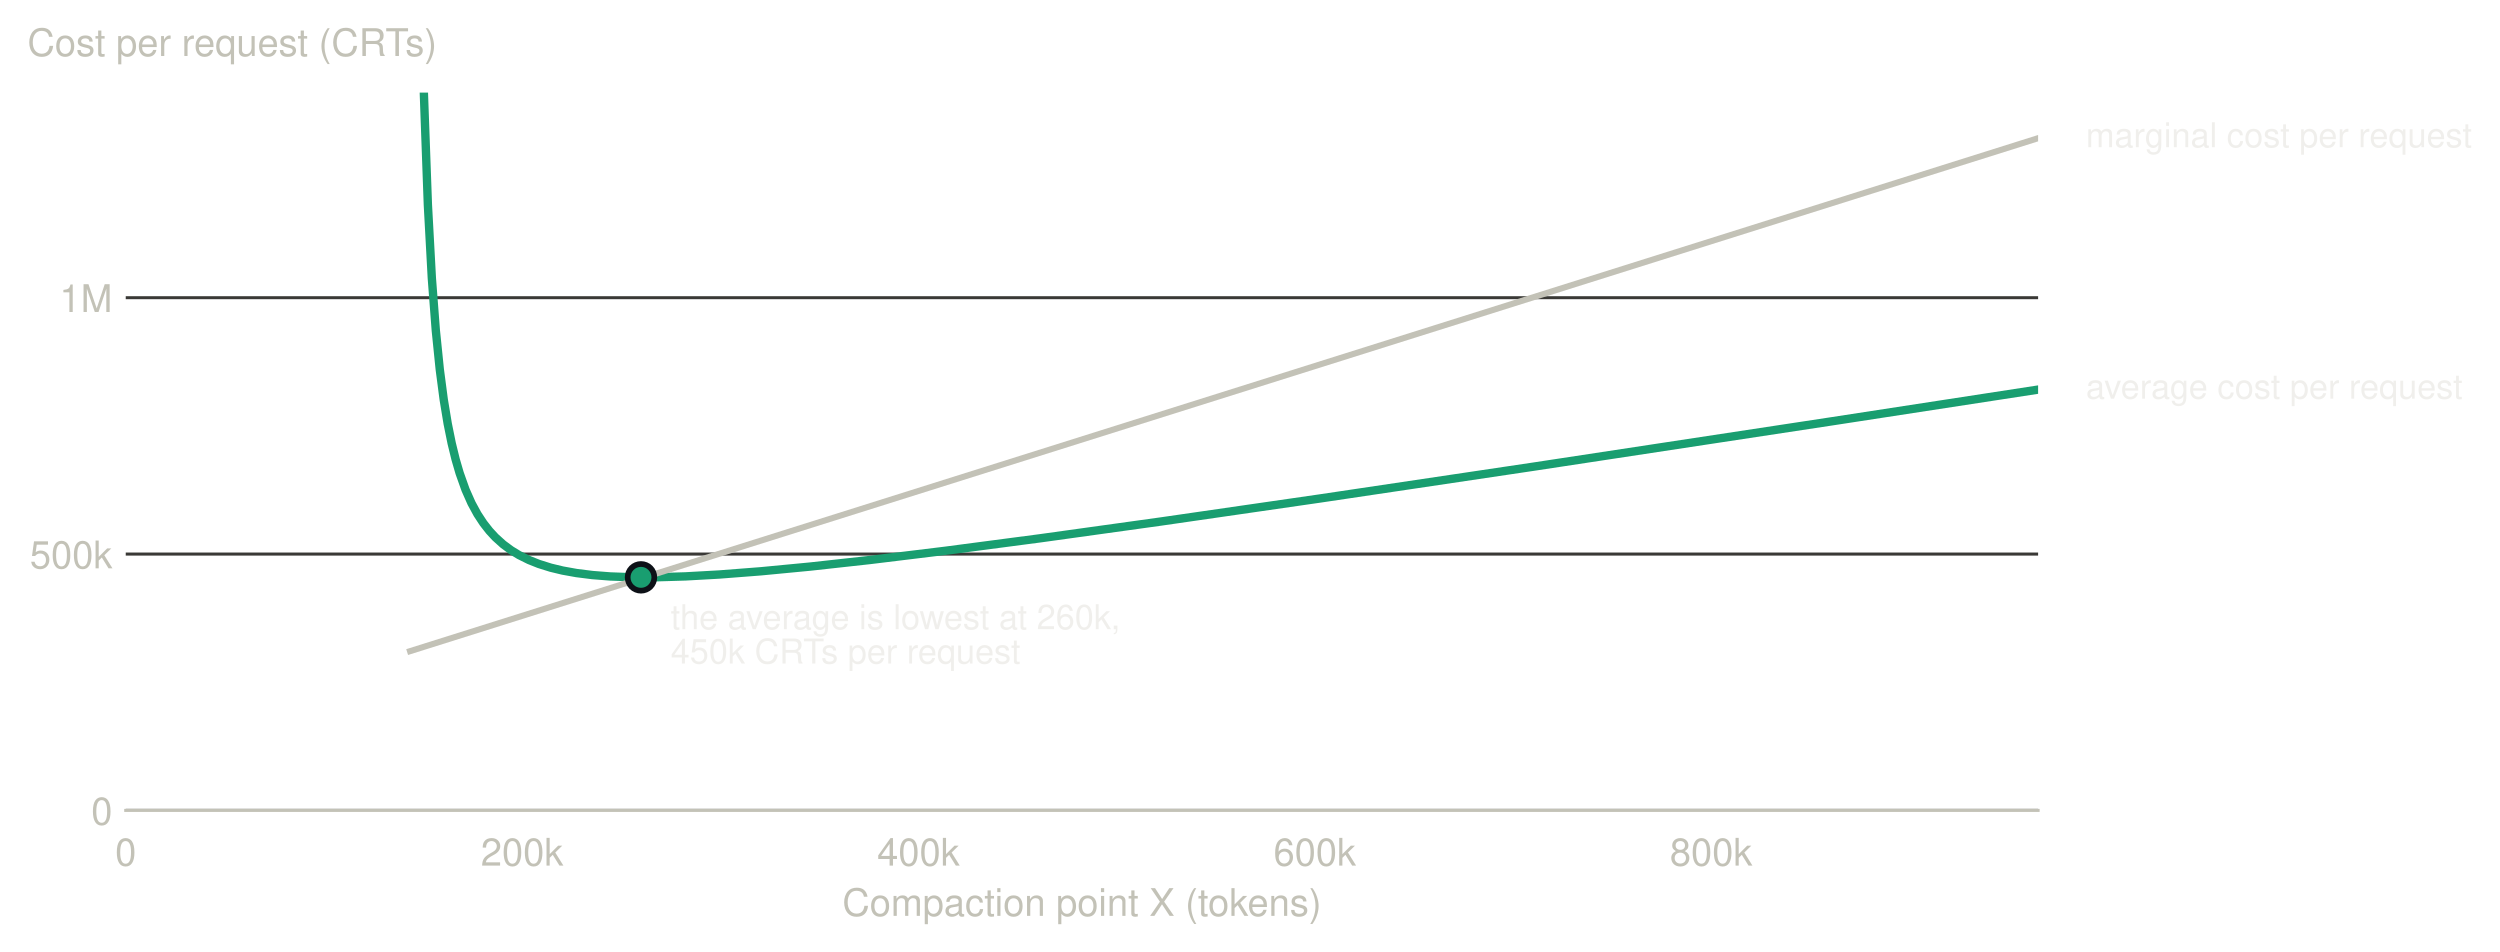
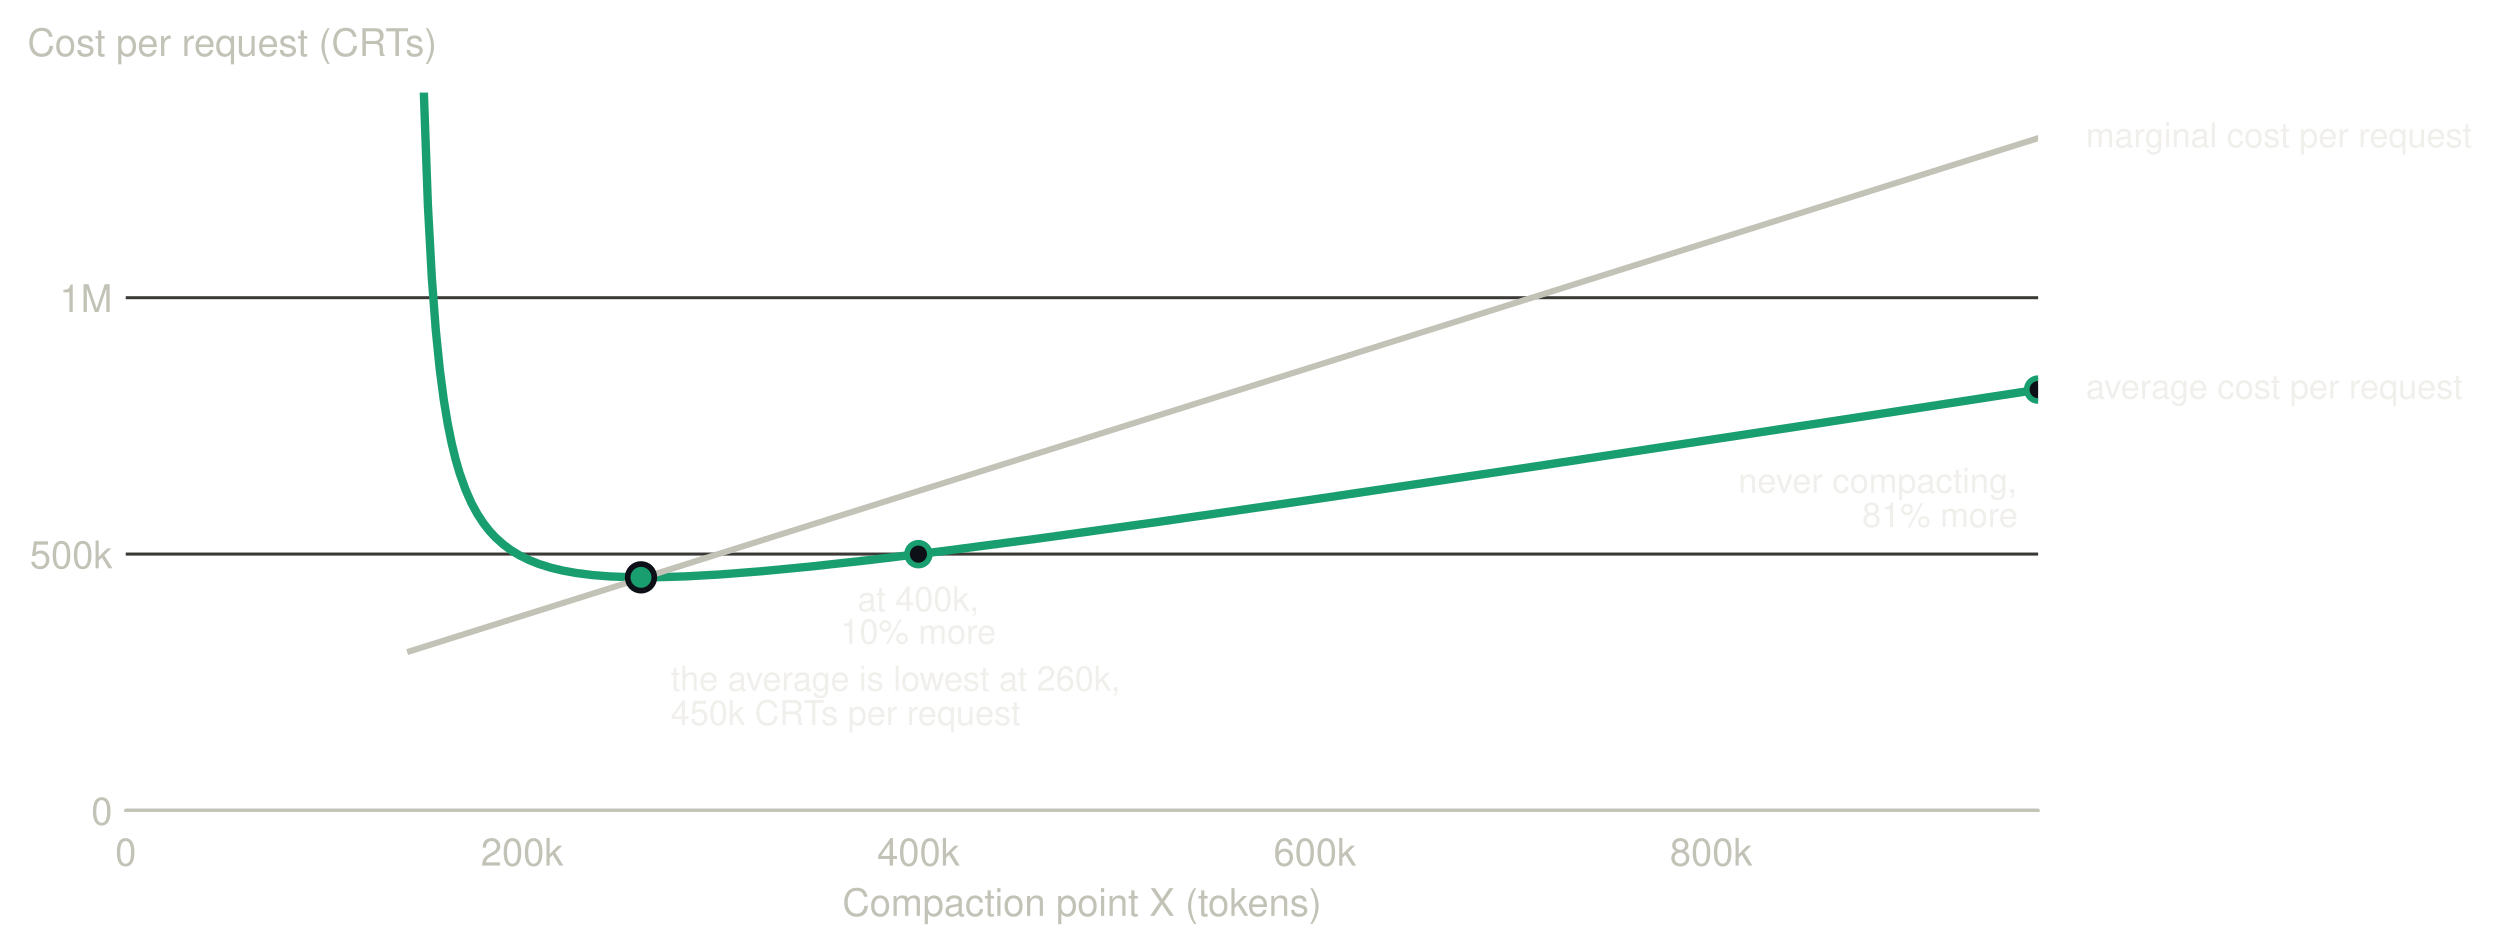
<svg xmlns="http://www.w3.org/2000/svg" xmlns:xlink="http://www.w3.org/1999/xlink" width="656.516pt" height="249.804pt" viewBox="0 0 656.516 249.804" version="1.1">
  <defs>
    <style type="text/css">*{stroke-linejoin: round; stroke-linecap: butt}</style>
  </defs>
  <g id="figure_1">
    <g id="patch_1">
      <path d="M 0 249.804  L 656.516 249.804  L 656.516 -0  L 0 -0  L 0 249.804  z " style="fill: none" />
    </g>
    <g id="axes_1">
      <g id="patch_2">
        <path d="M 33.02 212.82  L 535.22 212.82  L 535.22 24.324  L 33.02 24.324  L 33.02 212.82  z " style="fill: none" />
      </g>
      <g id="matplotlib.axis_1">
        <g id="xtick_1">
          <g id="line2d_1" />
          <g id="text_1">
            <text style="font-size: 10px; font-family: 'Helvetica', 'Arial', 'DejaVu Sans'; text-anchor: middle; fill: #c3c2b7" x="33.02" y="227.32" transform="rotate(-0 33.02 227.3202)">0</text>
          </g>
        </g>
        <g id="xtick_2">
          <g id="line2d_2" />
          <g id="text_2">
            <text style="font-size: 10px; font-family: 'Helvetica', 'Arial', 'DejaVu Sans'; text-anchor: middle; fill: #c3c2b7" x="137.103" y="227.32" transform="rotate(-0 137.1029 227.3202)">200k</text>
          </g>
        </g>
        <g id="xtick_3">
          <g id="line2d_3" />
          <g id="text_3">
            <text style="font-size: 10px; font-family: 'Helvetica', 'Arial', 'DejaVu Sans'; text-anchor: middle; fill: #c3c2b7" x="241.186" y="227.32" transform="rotate(-0 241.1858 227.3202)">400k</text>
          </g>
        </g>
        <g id="xtick_4">
          <g id="line2d_4" />
          <g id="text_4">
            <text style="font-size: 10px; font-family: 'Helvetica', 'Arial', 'DejaVu Sans'; text-anchor: middle; fill: #c3c2b7" x="345.269" y="227.32" transform="rotate(-0 345.2687 227.3202)">600k</text>
          </g>
        </g>
        <g id="xtick_5">
          <g id="line2d_5" />
          <g id="text_5">
            <text style="font-size: 10px; font-family: 'Helvetica', 'Arial', 'DejaVu Sans'; text-anchor: middle; fill: #c3c2b7" x="449.352" y="227.32" transform="rotate(-0 449.3516 227.3202)">800k</text>
          </g>
        </g>
        <g id="text_6">
          <text style="font-size: 10px; font-family: 'Helvetica', 'Arial', 'DejaVu Sans'; text-anchor: middle; fill: #c3c2b7" x="284.12" y="240.519" transform="rotate(-0 284.12 240.5194)">Compaction point X (tokens)</text>
        </g>
      </g>
      <g id="matplotlib.axis_2">
        <g id="ytick_1">
          <g id="line2d_6">
            <path d="M 33.02 212.82  L 535.22 212.82  " clip-path="url(#p1271b63b29)" style="fill: none; stroke: #3a3936; stroke-width: 0.8; stroke-linecap: square" />
          </g>
          <g id="line2d_7" />
          <g id="text_7">
            <text style="font-size: 10px; font-family: 'Helvetica', 'Arial', 'DejaVu Sans'; text-anchor: end; fill: #c3c2b7" x="29.52" y="216.57" transform="rotate(-0 29.52 216.5702)">0</text>
          </g>
        </g>
        <g id="ytick_2">
          <g id="line2d_8">
            <path d="M 33.02 145.5  L 535.22 145.5  " clip-path="url(#p1271b63b29)" style="fill: none; stroke: #3a3936; stroke-width: 0.8; stroke-linecap: square" />
          </g>
          <g id="line2d_9" />
          <g id="text_8">
            <text style="font-size: 10px; font-family: 'Helvetica', 'Arial', 'DejaVu Sans'; text-anchor: end; fill: #c3c2b7" x="29.52" y="149.25" transform="rotate(-0 29.52 149.2502)">500k</text>
          </g>
        </g>
        <g id="ytick_3">
          <g id="line2d_10">
            <path d="M 33.02 78.18  L 535.22 78.18  " clip-path="url(#p1271b63b29)" style="fill: none; stroke: #3a3936; stroke-width: 0.8; stroke-linecap: square" />
          </g>
          <g id="line2d_11" />
          <g id="text_9">
            <text style="font-size: 10px; font-family: 'Helvetica', 'Arial', 'DejaVu Sans'; text-anchor: end; fill: #c3c2b7" x="29.52" y="81.93" transform="rotate(-0 29.52 81.93022)">1M</text>
          </g>
        </g>
        <g id="text_10">
          <text style="font-size: 10px; font-family: 'Helvetica', 'Arial', 'DejaVu Sans'; text-anchor: start; fill: #c3c2b7" x="7.2" y="14.7" transform="rotate(-0 7.2 14.7)">Cost per request (CRTs)</text>
        </g>
      </g>
      <g id="line2d_12">
        <path d="M 110.708 -1  L 110.805 4.141  L 111.325 24.865  L 112.366 53.83  L 113.407 73.085  L 114.448 86.792  L 115.489 97.031  L 116.529 104.959  L 117.57 111.268  L 118.611 116.4  L 119.652 120.65  L 120.693 124.22  L 122.254 128.61  L 123.815 132.131  L 125.377 135.006  L 126.938 137.388  L 128.499 139.385  L 130.06 141.077  L 132.142 142.956  L 134.224 144.495  L 136.305 145.768  L 138.907 147.063  L 141.509 148.1  L 144.632 149.079  L 147.754 149.832  L 151.397 150.488  L 155.561 151.012  L 160.244 151.379  L 165.969 151.589  L 172.214 151.595  L 180.02 151.364  L 188.867 150.871  L 199.796 150.025  L 212.806 148.782  L 228.419 147.061  L 248.194 144.646  L 273.174 141.358  L 304.92 136.943  L 346.553 130.917  L 402.757 122.543  L 480.82 110.673  L 535.22 102.309  L 535.22 102.309  " clip-path="url(#p1271b63b29)" style="fill: none; stroke: #199e70; stroke-width: 2.2; stroke-linecap: square" />
      </g>
      <g id="line2d_13">
        <path d="M 107.682 171.001  L 535.22 36.286  L 535.22 36.286  " clip-path="url(#p1271b63b29)" style="fill: none; stroke: #c3c2b7; stroke-width: 1.6; stroke-linecap: square" />
      </g>
      <g id="patch_3">
        <path d="M 33.02 212.82  L 535.22 212.82  " style="fill: none; stroke: #c3c2b7; stroke-width: 0.8; stroke-linejoin: miter; stroke-linecap: square" />
      </g>
      <g id="text_11">
        <text style="font-size: 9px; font-family: 'Helvetica', 'Arial', 'DejaVu Sans'; text-anchor: start; fill: #f0efec" x="547.775" y="104.688" transform="rotate(-0 547.775 104.6883)">average cost per request</text>
      </g>
      <g id="text_12">
        <text style="font-size: 9px; font-family: 'Helvetica', 'Arial', 'DejaVu Sans'; text-anchor: start; fill: #f0efec" x="547.775" y="38.665" transform="rotate(-0 547.775 38.66514)">marginal cost per request</text>
      </g>
      <g id="line2d_14">
        <defs>
          <path id="m316f82e623" d="M 0 3.5  C 0.928 3.5 1.819 3.131 2.475 2.475  C 3.131 1.819 3.5 0.928 3.5 0  C 3.5 -0.928 3.131 -1.819 2.475 -2.475  C 1.819 -3.131 0.928 -3.5 0 -3.5  C -0.928 -3.5 -1.819 -3.131 -2.475 -2.475  C -3.131 -1.819 -3.5 -0.928 -3.5 0  C -3.5 0.928 -3.131 1.819 -2.475 2.475  C -1.819 3.131 -0.928 3.5 0 3.5  z " style="stroke: #0d1117; stroke-width: 1.5" />
        </defs>
        <g clip-path="url(#p1271b63b29)">
          <use xlink:href="#m316f82e623" x="168.328" y="151.615" style="fill: #199e70; stroke: #0d1117; stroke-width: 1.5" />
        </g>
      </g>
      <g id="text_13">
-         <text style="font-size: 9px; font-family: 'Helvetica', 'Arial', 'DejaVu Sans'; fill: #f0efec" transform="translate(176.134 165.2313)">the average is lowest at 260k,</text>
-         <text style="font-size: 9px; font-family: 'Helvetica', 'Arial', 'DejaVu Sans'; fill: #f0efec" transform="translate(176.134 174.2406)">450k CRTs per request</text>
+         <text style="font-size: 9px; font-family: 'Helvetica', 'Arial', 'DejaVu Sans'; fill: #f0efec" transform="translate(176.134 181.3881)">the average is lowest at 260k,</text>
+         <text style="font-size: 9px; font-family: 'Helvetica', 'Arial', 'DejaVu Sans'; fill: #f0efec" transform="translate(176.134 190.3974)">450k CRTs per request</text>
+       </g>
+       <g id="line2d_15">
+         <defs>
+           <path id="m46b5d92334" d="M 0 3  C 0.796 3 1.559 2.684 2.121 2.121  C 2.684 1.559 3 0.796 3 0  C 3 -0.796 2.684 -1.559 2.121 -2.121  C 1.559 -2.684 0.796 -3 0 -3  C -0.796 -3 -1.559 -2.684 -2.121 -2.121  C -2.684 -1.559 -3 -0.796 -3 0  C -3 0.796 -2.684 1.559 -2.121 2.121  C -1.559 2.684 -0.796 3 0 3  z " style="stroke: #199e70; stroke-width: 1.5" />
+         </defs>
+         <g clip-path="url(#p1271b63b29)">
+           <use xlink:href="#m46b5d92334" x="241.186" y="145.526" style="fill: #0d1117; stroke: #199e70; stroke-width: 1.5" />
+         </g>
+       </g>
+       <g id="text_14">
+         <text style="font-size: 9px; font-family: 'Helvetica', 'Arial', 'DejaVu Sans'; fill: #f0efec" transform="translate(225.1756 160.4882)">at 400k,</text>
+         <text style="font-size: 9px; font-family: 'Helvetica', 'Arial', 'DejaVu Sans'; fill: #f0efec" transform="translate(220.6778 169.0355)">10% more</text>
+       </g>
+       <g id="line2d_16">
+         <g clip-path="url(#p1271b63b29)">
+           <use xlink:href="#m46b5d92334" x="535.22" y="102.309" style="fill: #0d1117; stroke: #199e70; stroke-width: 1.5" />
+         </g>
+       </g>
+       <g id="text_15">
+         <text style="font-size: 9px; font-family: 'Helvetica', 'Arial', 'DejaVu Sans'; fill: #f0efec" transform="translate(456.483 129.389)">never compacting,</text>
+         <text style="font-size: 9px; font-family: 'Helvetica', 'Arial', 'DejaVu Sans'; fill: #f0efec" transform="translate(488.9998 138.3983)">81% more</text>
      </g>
    </g>
  </g>
  <defs>
    <clipPath id="p1271b63b29">
      <rect x="33.02" y="24.324" width="502.2" height="188.496" />
    </clipPath>
  </defs>
</svg>
